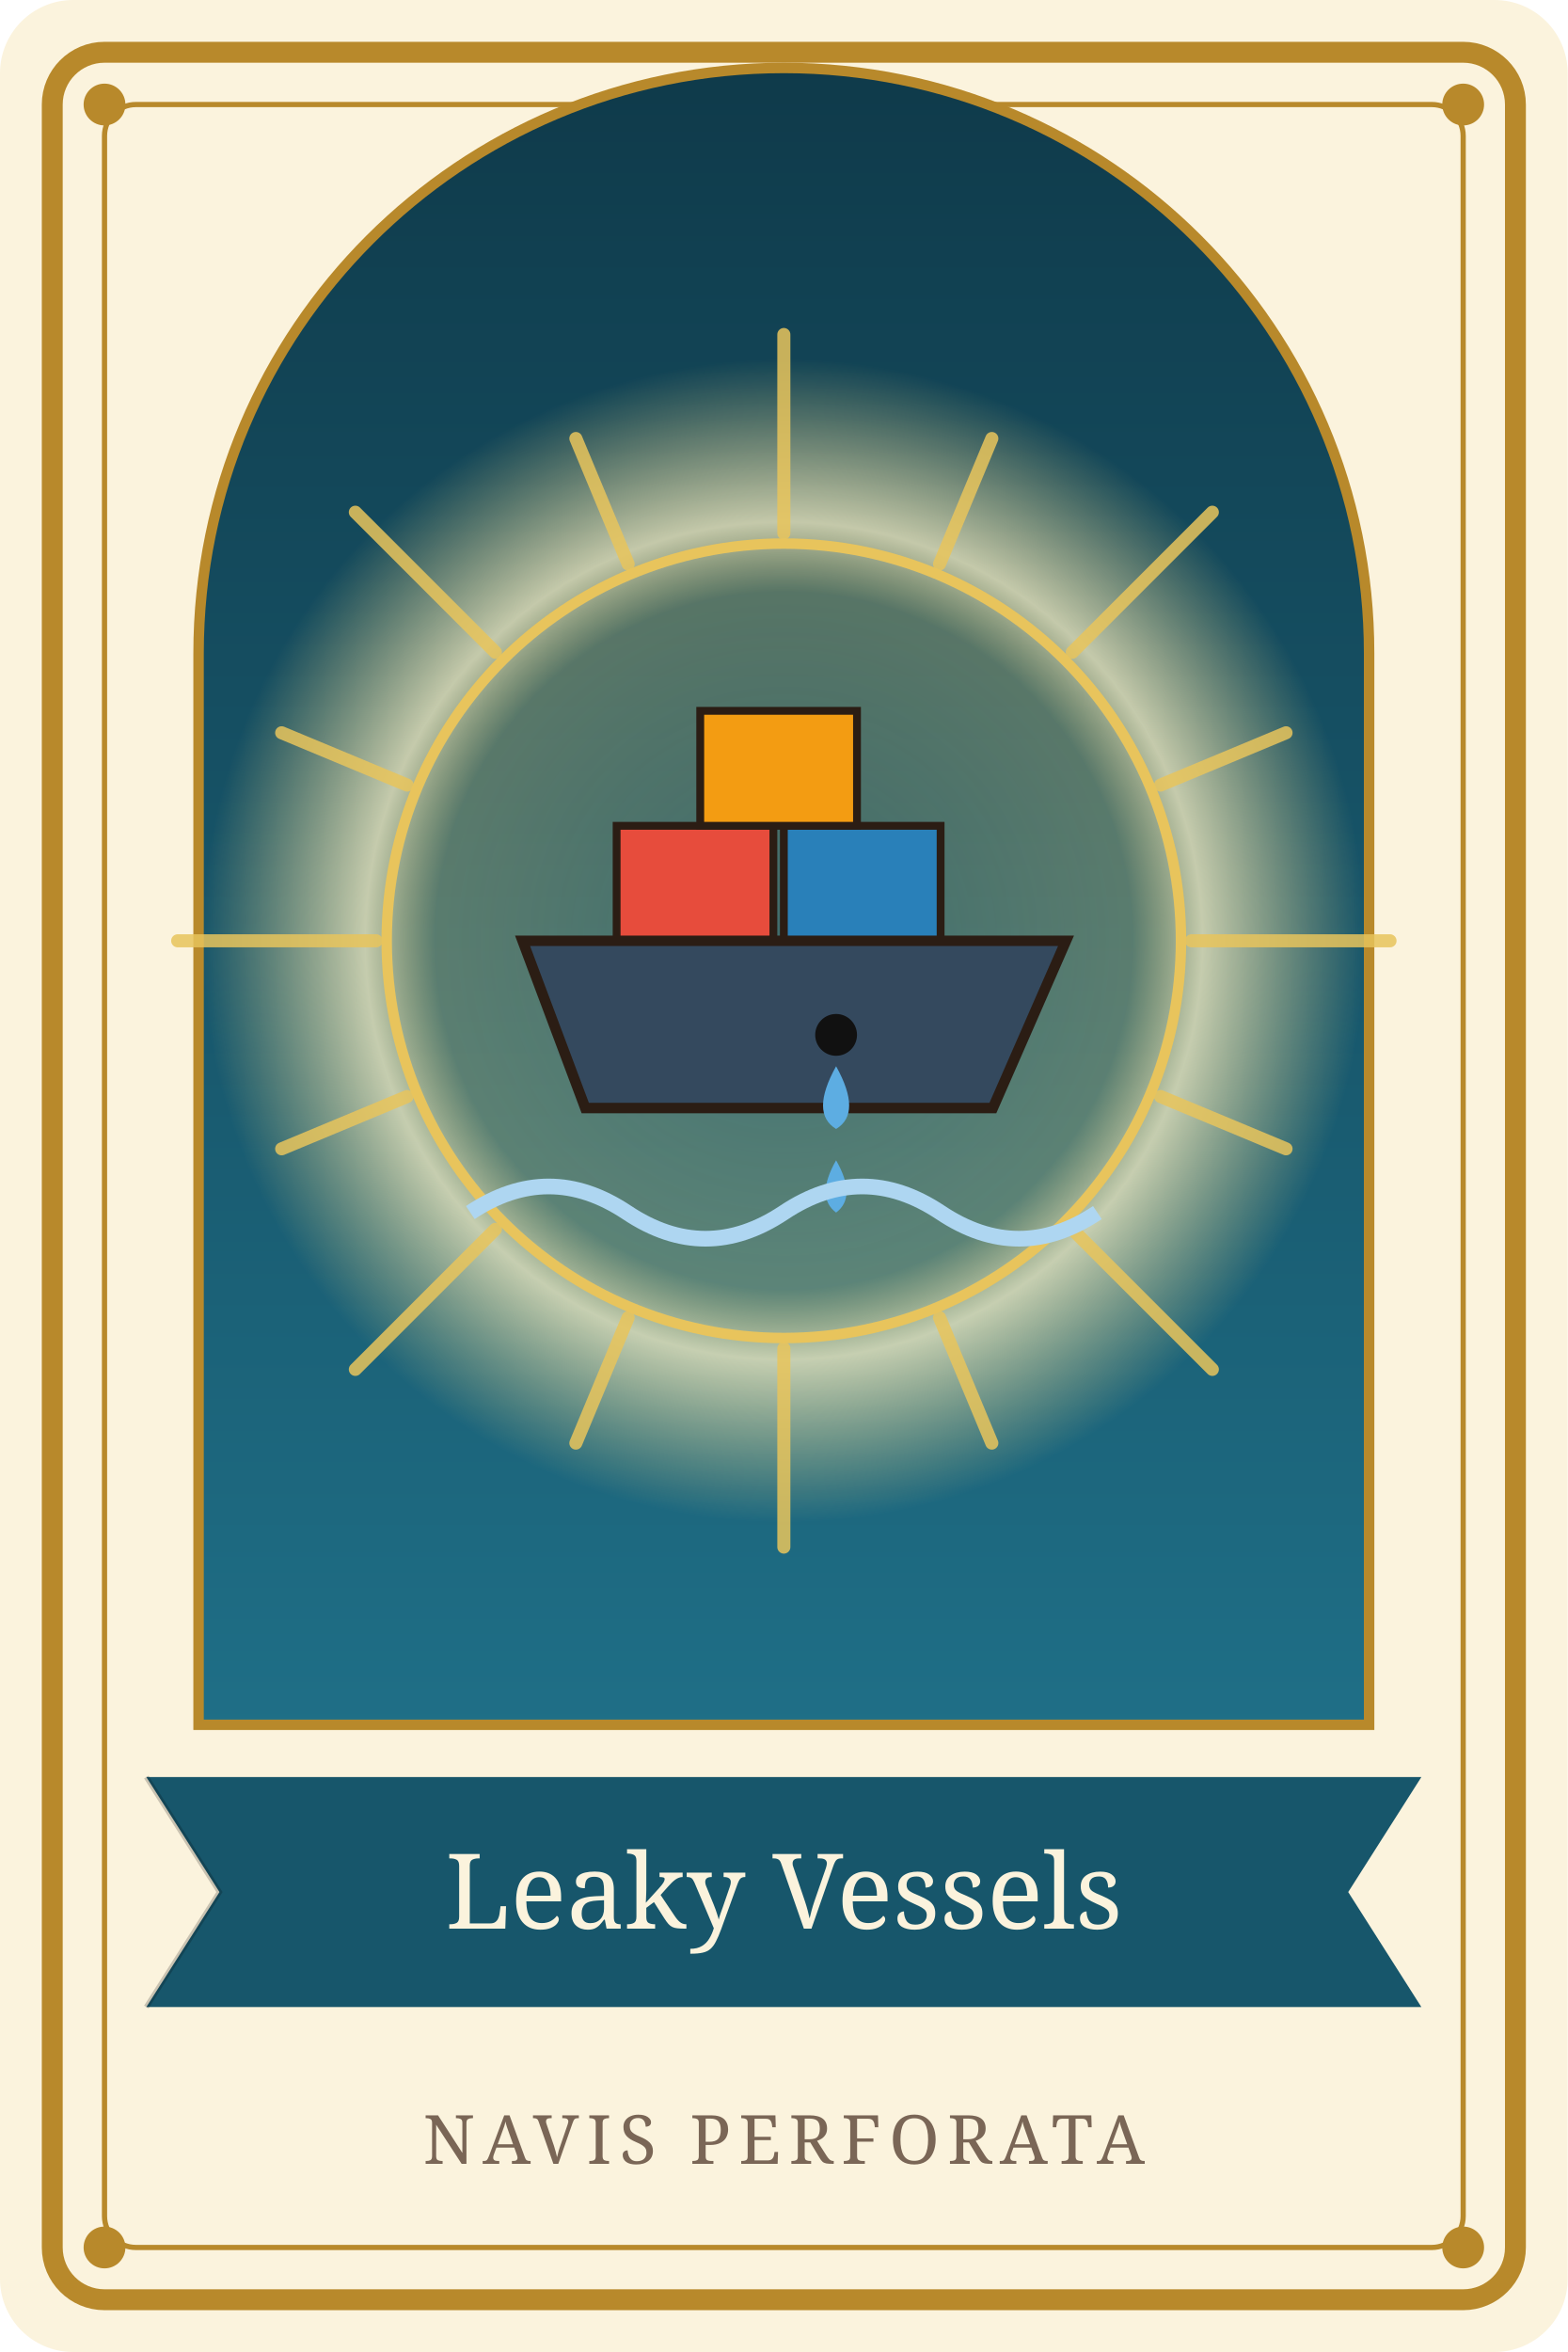
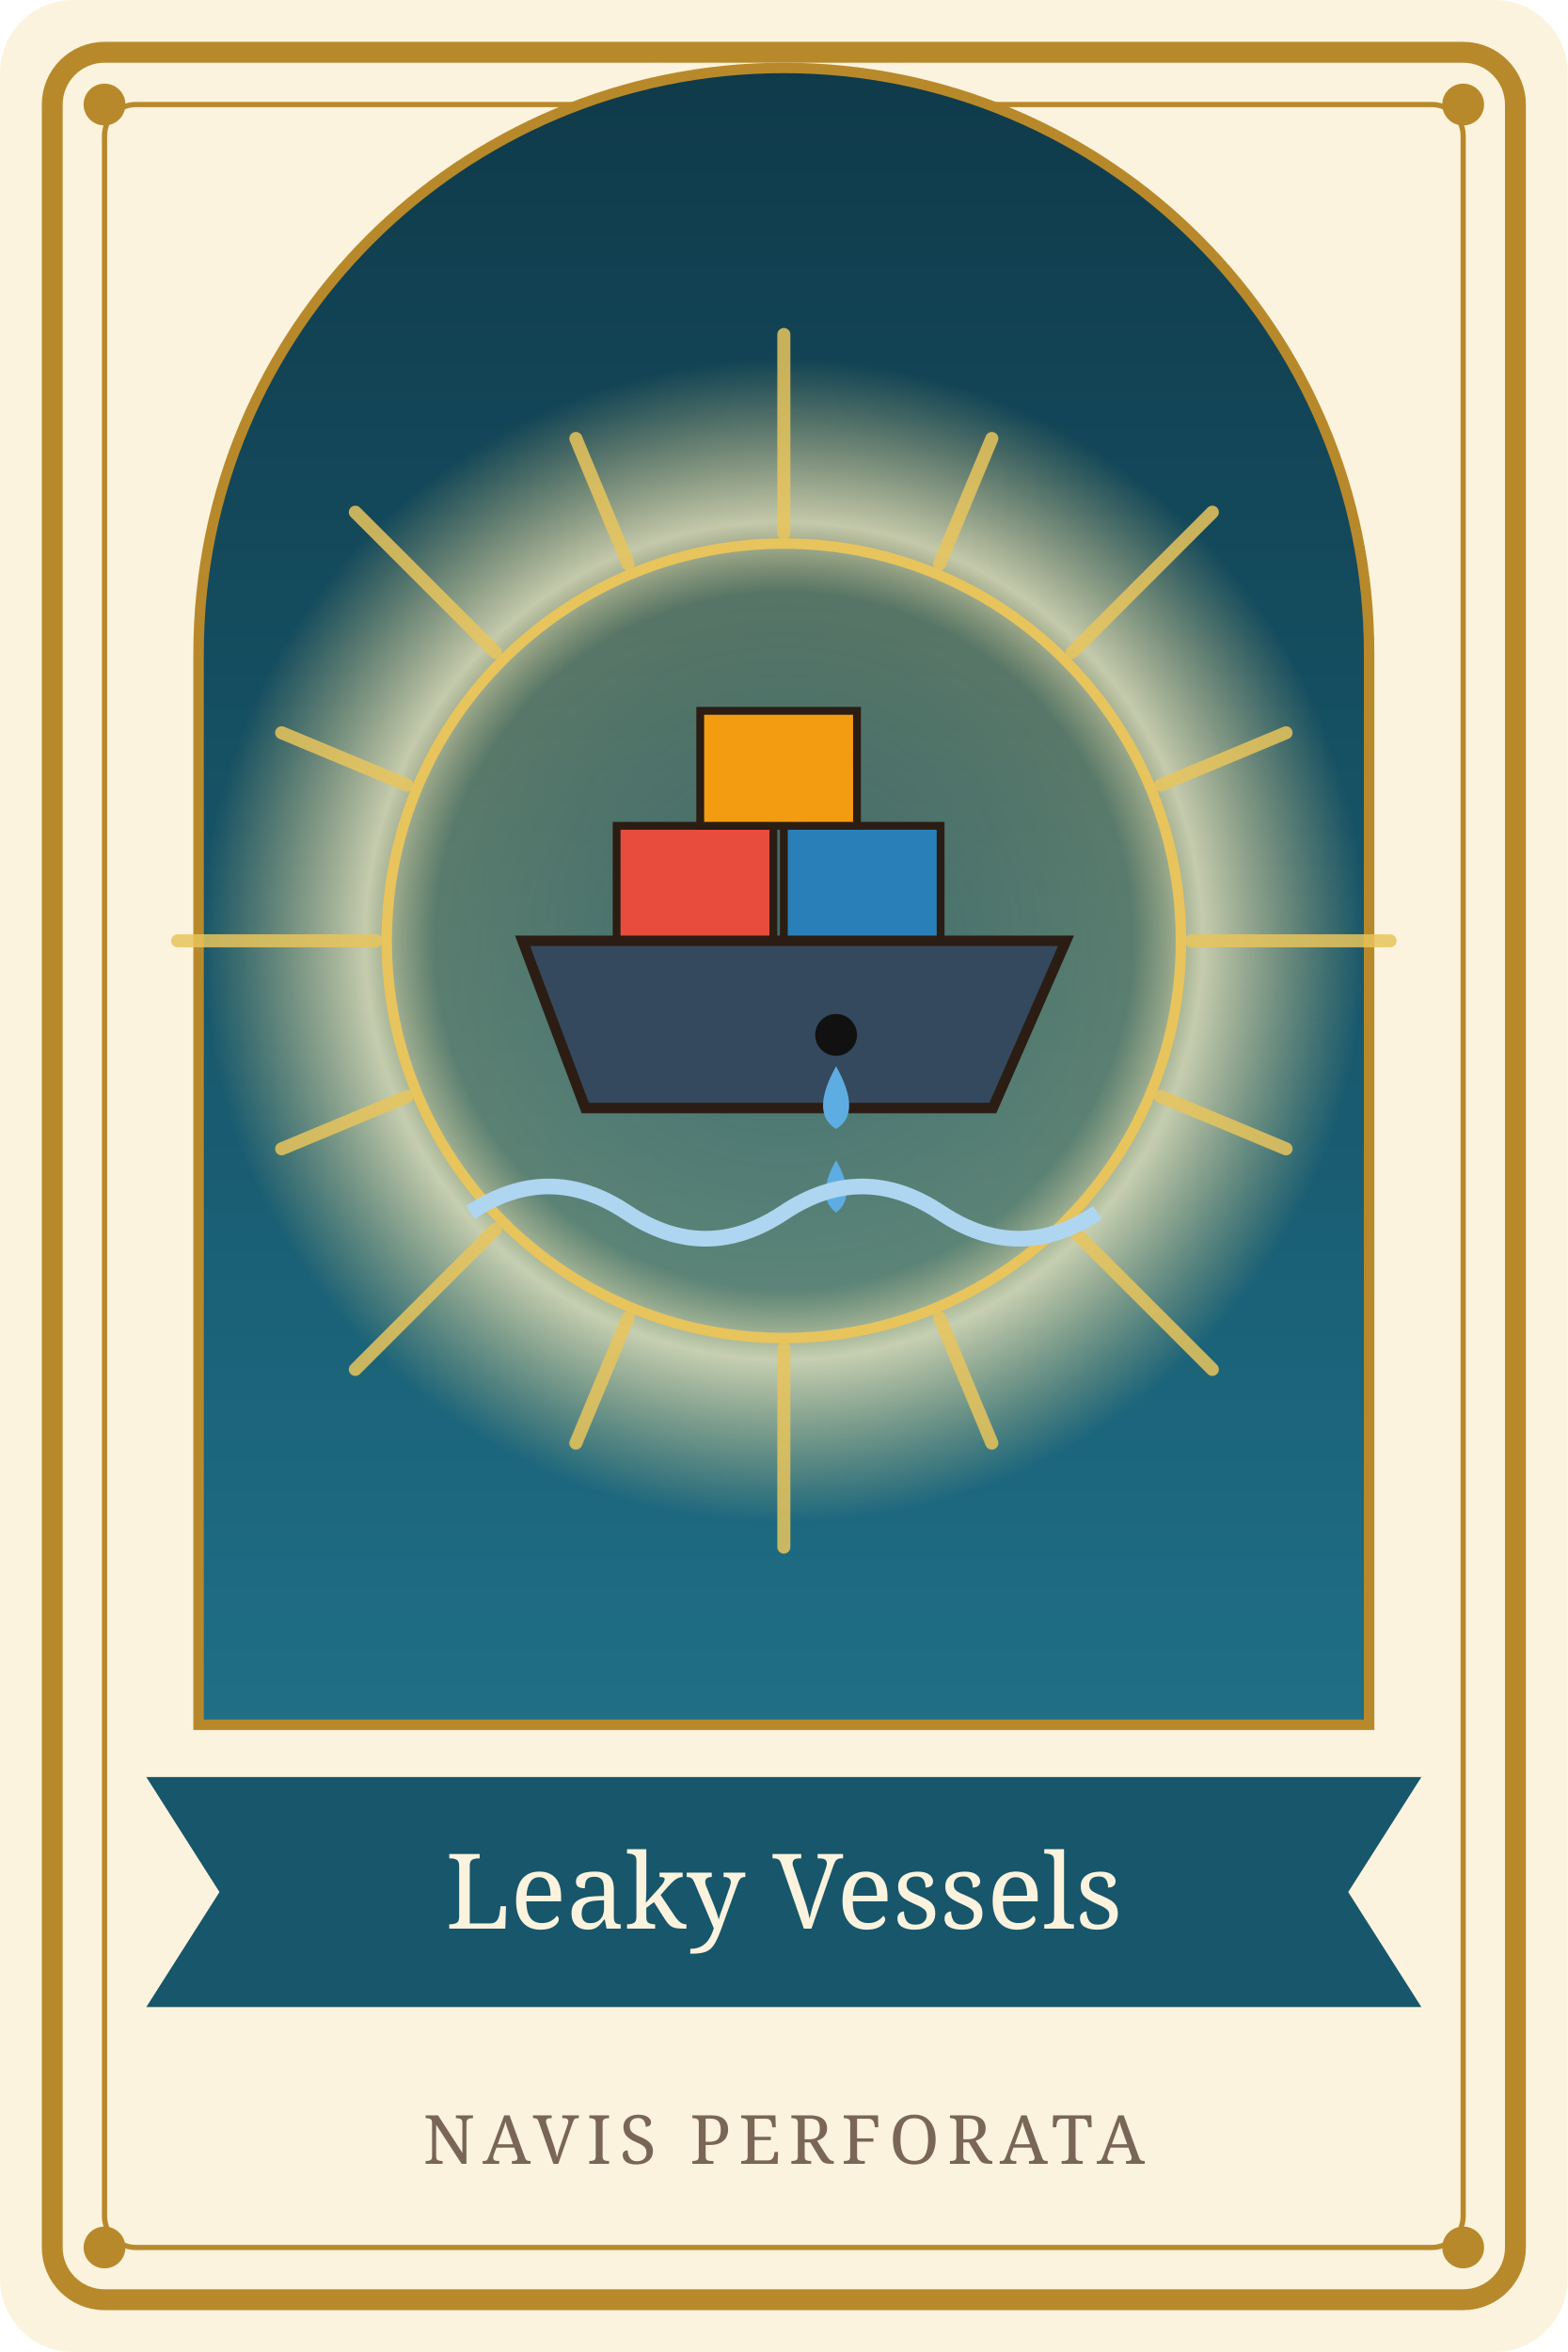
<svg xmlns="http://www.w3.org/2000/svg" viewBox="0 0 300 450" role="img" aria-label="Leaky Vessels">
  <defs>
    <radialGradient id="s-leaky-vessels-halo">
      <stop offset="0%" stop-color="#f5d77a" stop-opacity="0.18" />
      <stop offset="60%" stop-color="#f5d77a" stop-opacity="0.3" />
      <stop offset="72%" stop-color="#fff3c4" stop-opacity="0.75" />
      <stop offset="100%" stop-color="#f5d77a" stop-opacity="0" />
    </radialGradient>
    <linearGradient id="s-leaky-vessels-niche" x1="0" y1="0" x2="0" y2="1">
      <stop offset="0%" stop-color="#0f3a4a" />
      <stop offset="100%" stop-color="#1f6f87" />
    </linearGradient>
  </defs>
  <rect width="300" height="450" rx="14" fill="#fbf3dd" />
  <rect x="10" y="10" width="280" height="430" rx="10" fill="none" stroke="#b8892b" stroke-width="4" />
  <rect x="20" y="20" width="260" height="410" rx="6" fill="none" stroke="#b8892b" stroke-width="1" />
  <g fill="#b8892b">
    <circle cx="20" cy="20" r="4" />
    <circle cx="280" cy="20" r="4" />
    <circle cx="20" cy="430" r="4" />
    <circle cx="280" cy="430" r="4" />
  </g>
  <path d="M38 330 V125 A112 112 0 0 1 262 125 V330 Z" fill="url(#s-leaky-vessels-niche)" stroke="#b8892b" stroke-width="2" />
  <circle cx="150" cy="180" r="112" fill="url(#s-leaky-vessels-halo)" />
  <g stroke="#e8c45c" stroke-width="2.5" stroke-linecap="round" opacity="0.85">
    <line x1="228.0" y1="180.0" x2="266.0" y2="180.0" />
    <line x1="222.1" y1="209.8" x2="246.1" y2="219.8" />
    <line x1="205.2" y1="235.2" x2="232.0" y2="262.0" />
    <line x1="179.8" y1="252.1" x2="189.8" y2="276.1" />
    <line x1="150.0" y1="258.0" x2="150.0" y2="296.0" />
    <line x1="120.2" y1="252.1" x2="110.2" y2="276.1" />
    <line x1="94.8" y1="235.2" x2="68.0" y2="262.0" />
    <line x1="77.9" y1="209.8" x2="53.9" y2="219.8" />
    <line x1="72.0" y1="180.0" x2="34.0" y2="180.0" />
    <line x1="77.9" y1="150.2" x2="53.9" y2="140.2" />
    <line x1="94.8" y1="124.8" x2="68.0" y2="98.0" />
    <line x1="120.2" y1="107.9" x2="110.2" y2="83.9" />
    <line x1="150.0" y1="102.0" x2="150.0" y2="64.0" />
    <line x1="179.8" y1="107.9" x2="189.8" y2="83.9" />
    <line x1="205.2" y1="124.8" x2="232.0" y2="98.0" />
    <line x1="222.1" y1="150.2" x2="246.1" y2="140.2" />
  </g>
  <circle cx="150" cy="180" r="76" fill="none" stroke="#e8c45c" stroke-width="2" />
  <g>
    <rect x="118" y="158" width="30" height="22" fill="#e74c3c" stroke="#2b1d14" stroke-width="1.5" />
    <rect x="150" y="158" width="30" height="22" fill="#2980b9" stroke="#2b1d14" stroke-width="1.5" />
    <rect x="134" y="136" width="30" height="22" fill="#f39c12" stroke="#2b1d14" stroke-width="1.5" />
    <path d="M100 180 H204 L190 212 H112 Z" fill="#34495e" stroke="#2b1d14" stroke-width="2" />
    <circle cx="160" cy="198" r="4" fill="#111" />
    <g fill="#5dade2">
      <path d="M160 204 q-5 9 0 12 q5 -3 0 -12z" />
      <path d="M160 222 q-4 7 0 10 q4 -3 0 -10z" />
    </g>
    <path d="M90 232 Q105 222 120 232 T150 232 T180 232 T210 232" fill="none" stroke="#aed6f1" stroke-width="3" />
  </g>
  <path d="M28 340 h244 l-14 22 l14 22 h-244 l14 -22 z" fill="#17566b" />
-   <path d="M28 340 l14 22 l-14 22" fill="none" stroke="#00000033" stroke-width="1" />
  <text x="150" y="369" text-anchor="middle" font-family="'EB Garamond', Georgia, serif" font-size="20" fill="#fbf3dd">Leaky Vessels</text>
  <text x="150" y="414" text-anchor="middle" font-family="'EB Garamond', Georgia, serif" font-size="13" letter-spacing="1.5" fill="#7a6656">NAVIS PERFORATA</text>
</svg>
